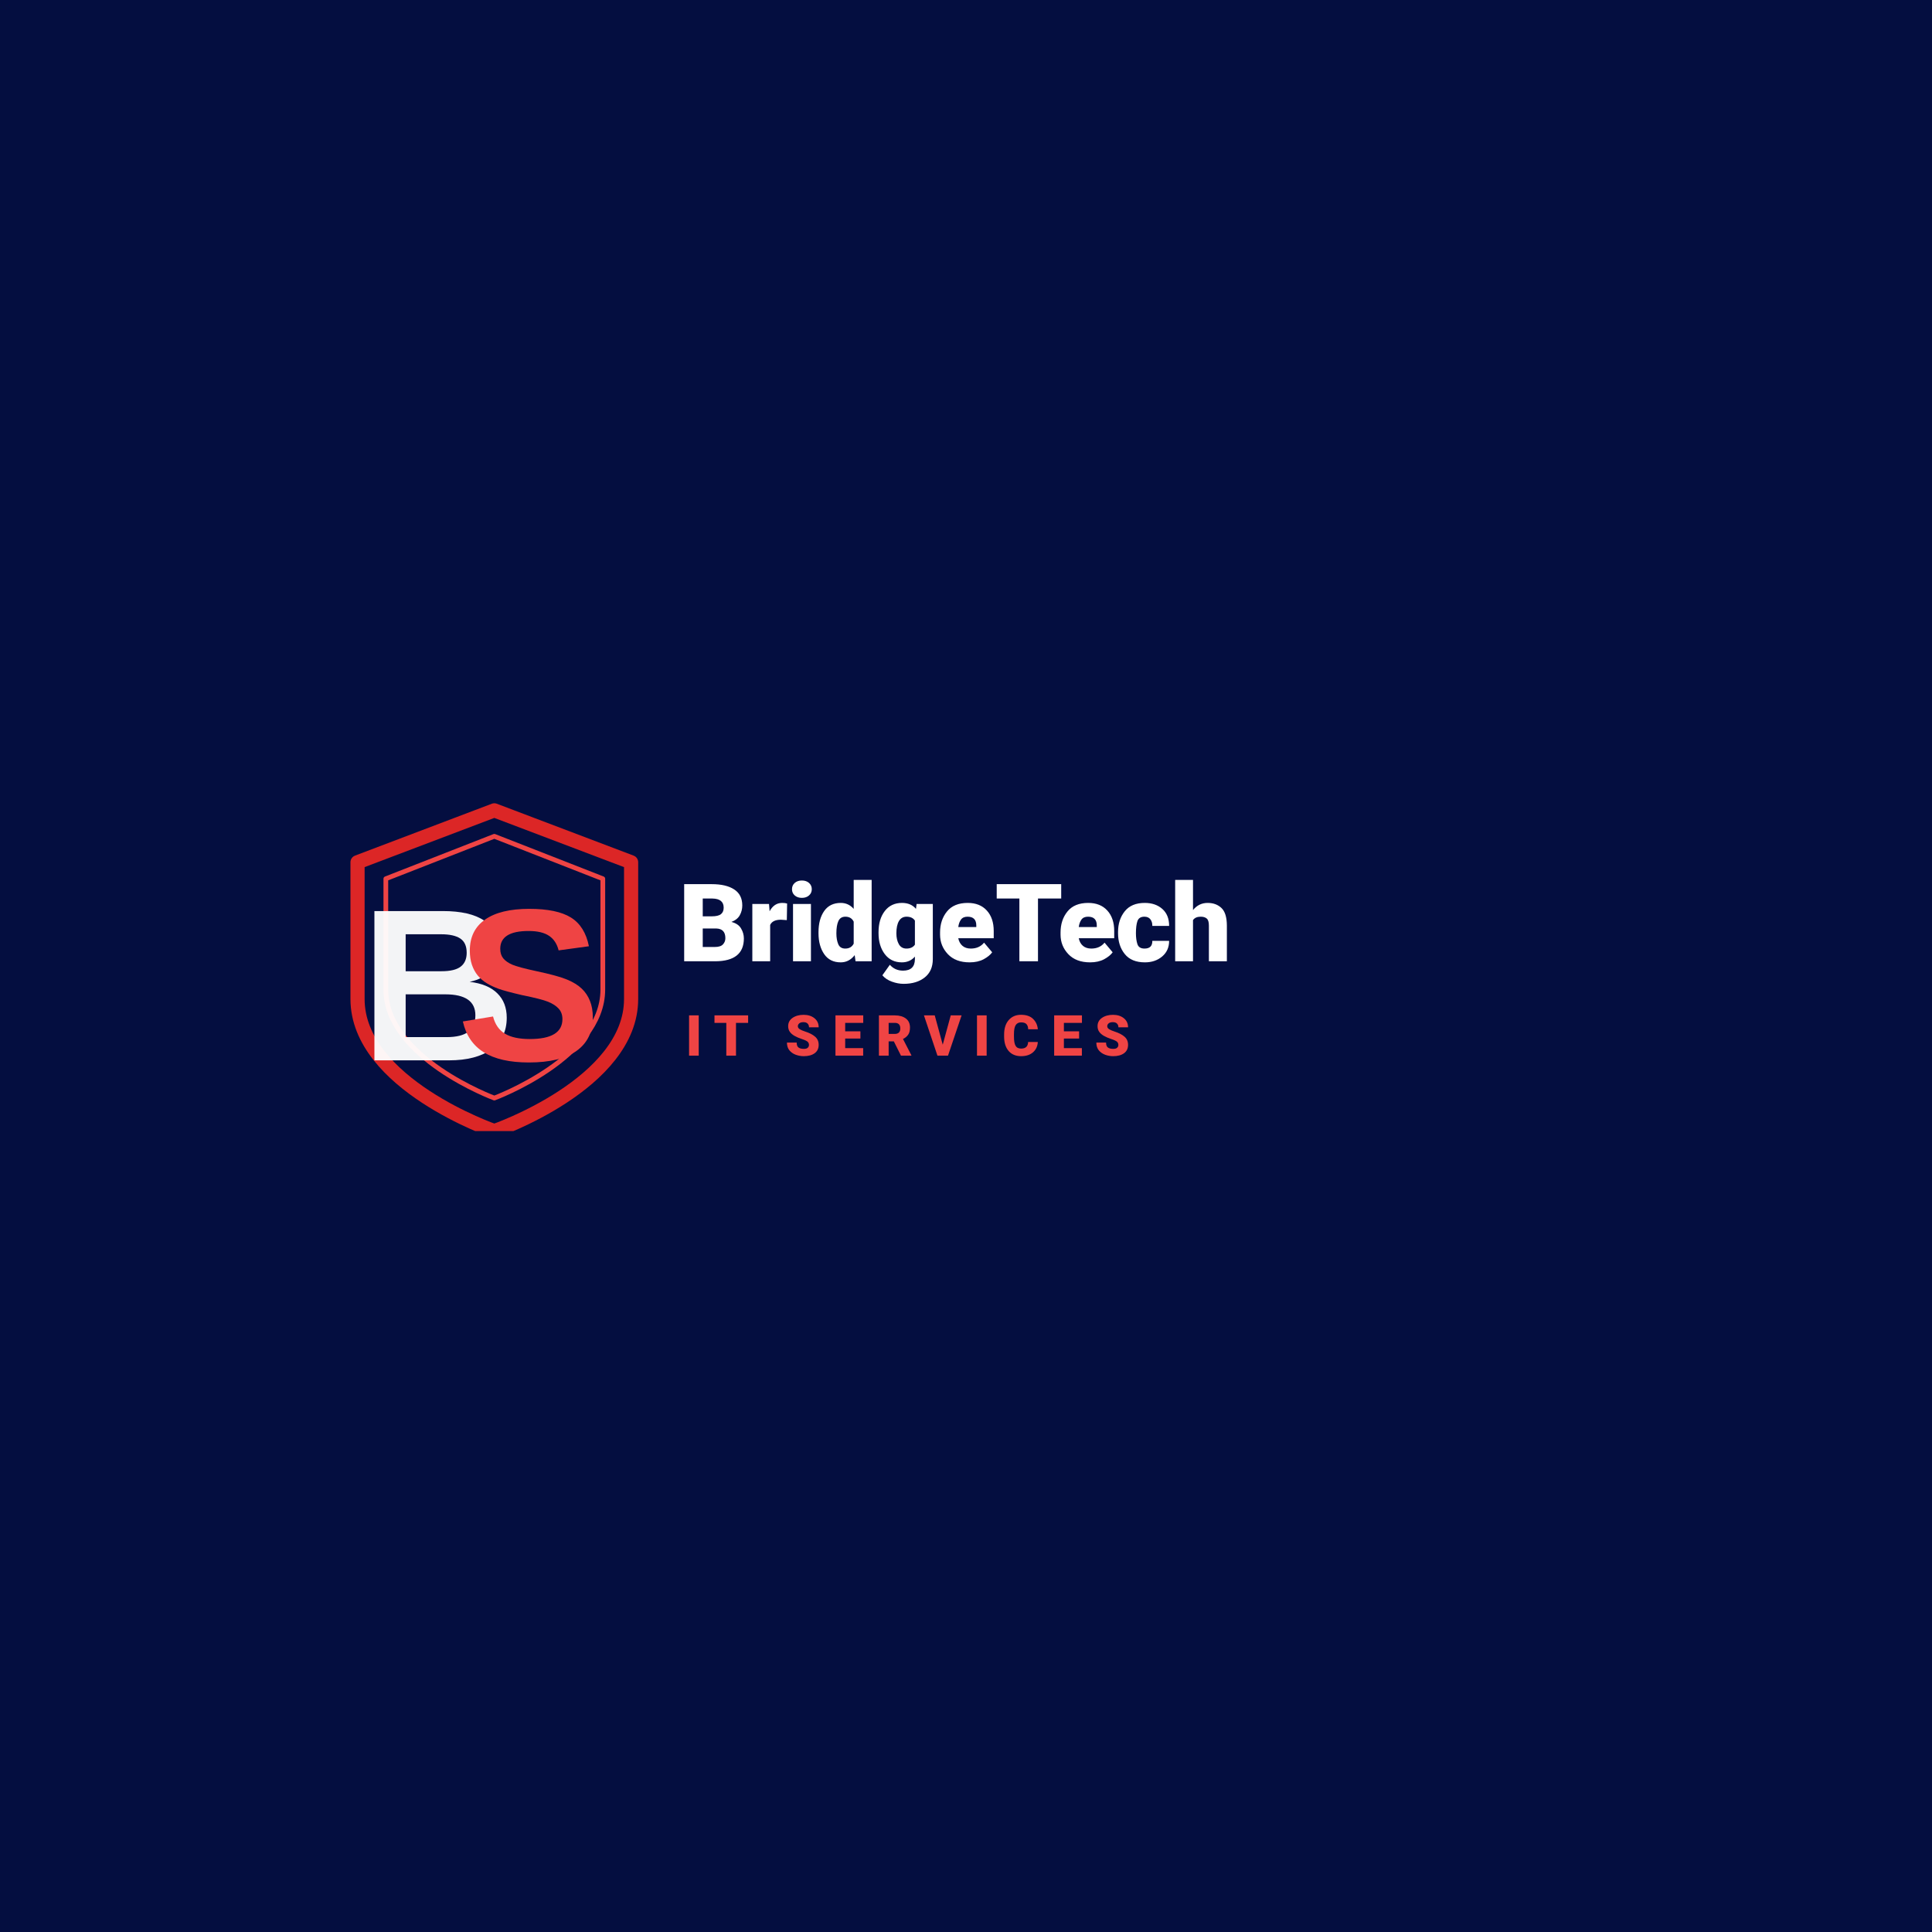
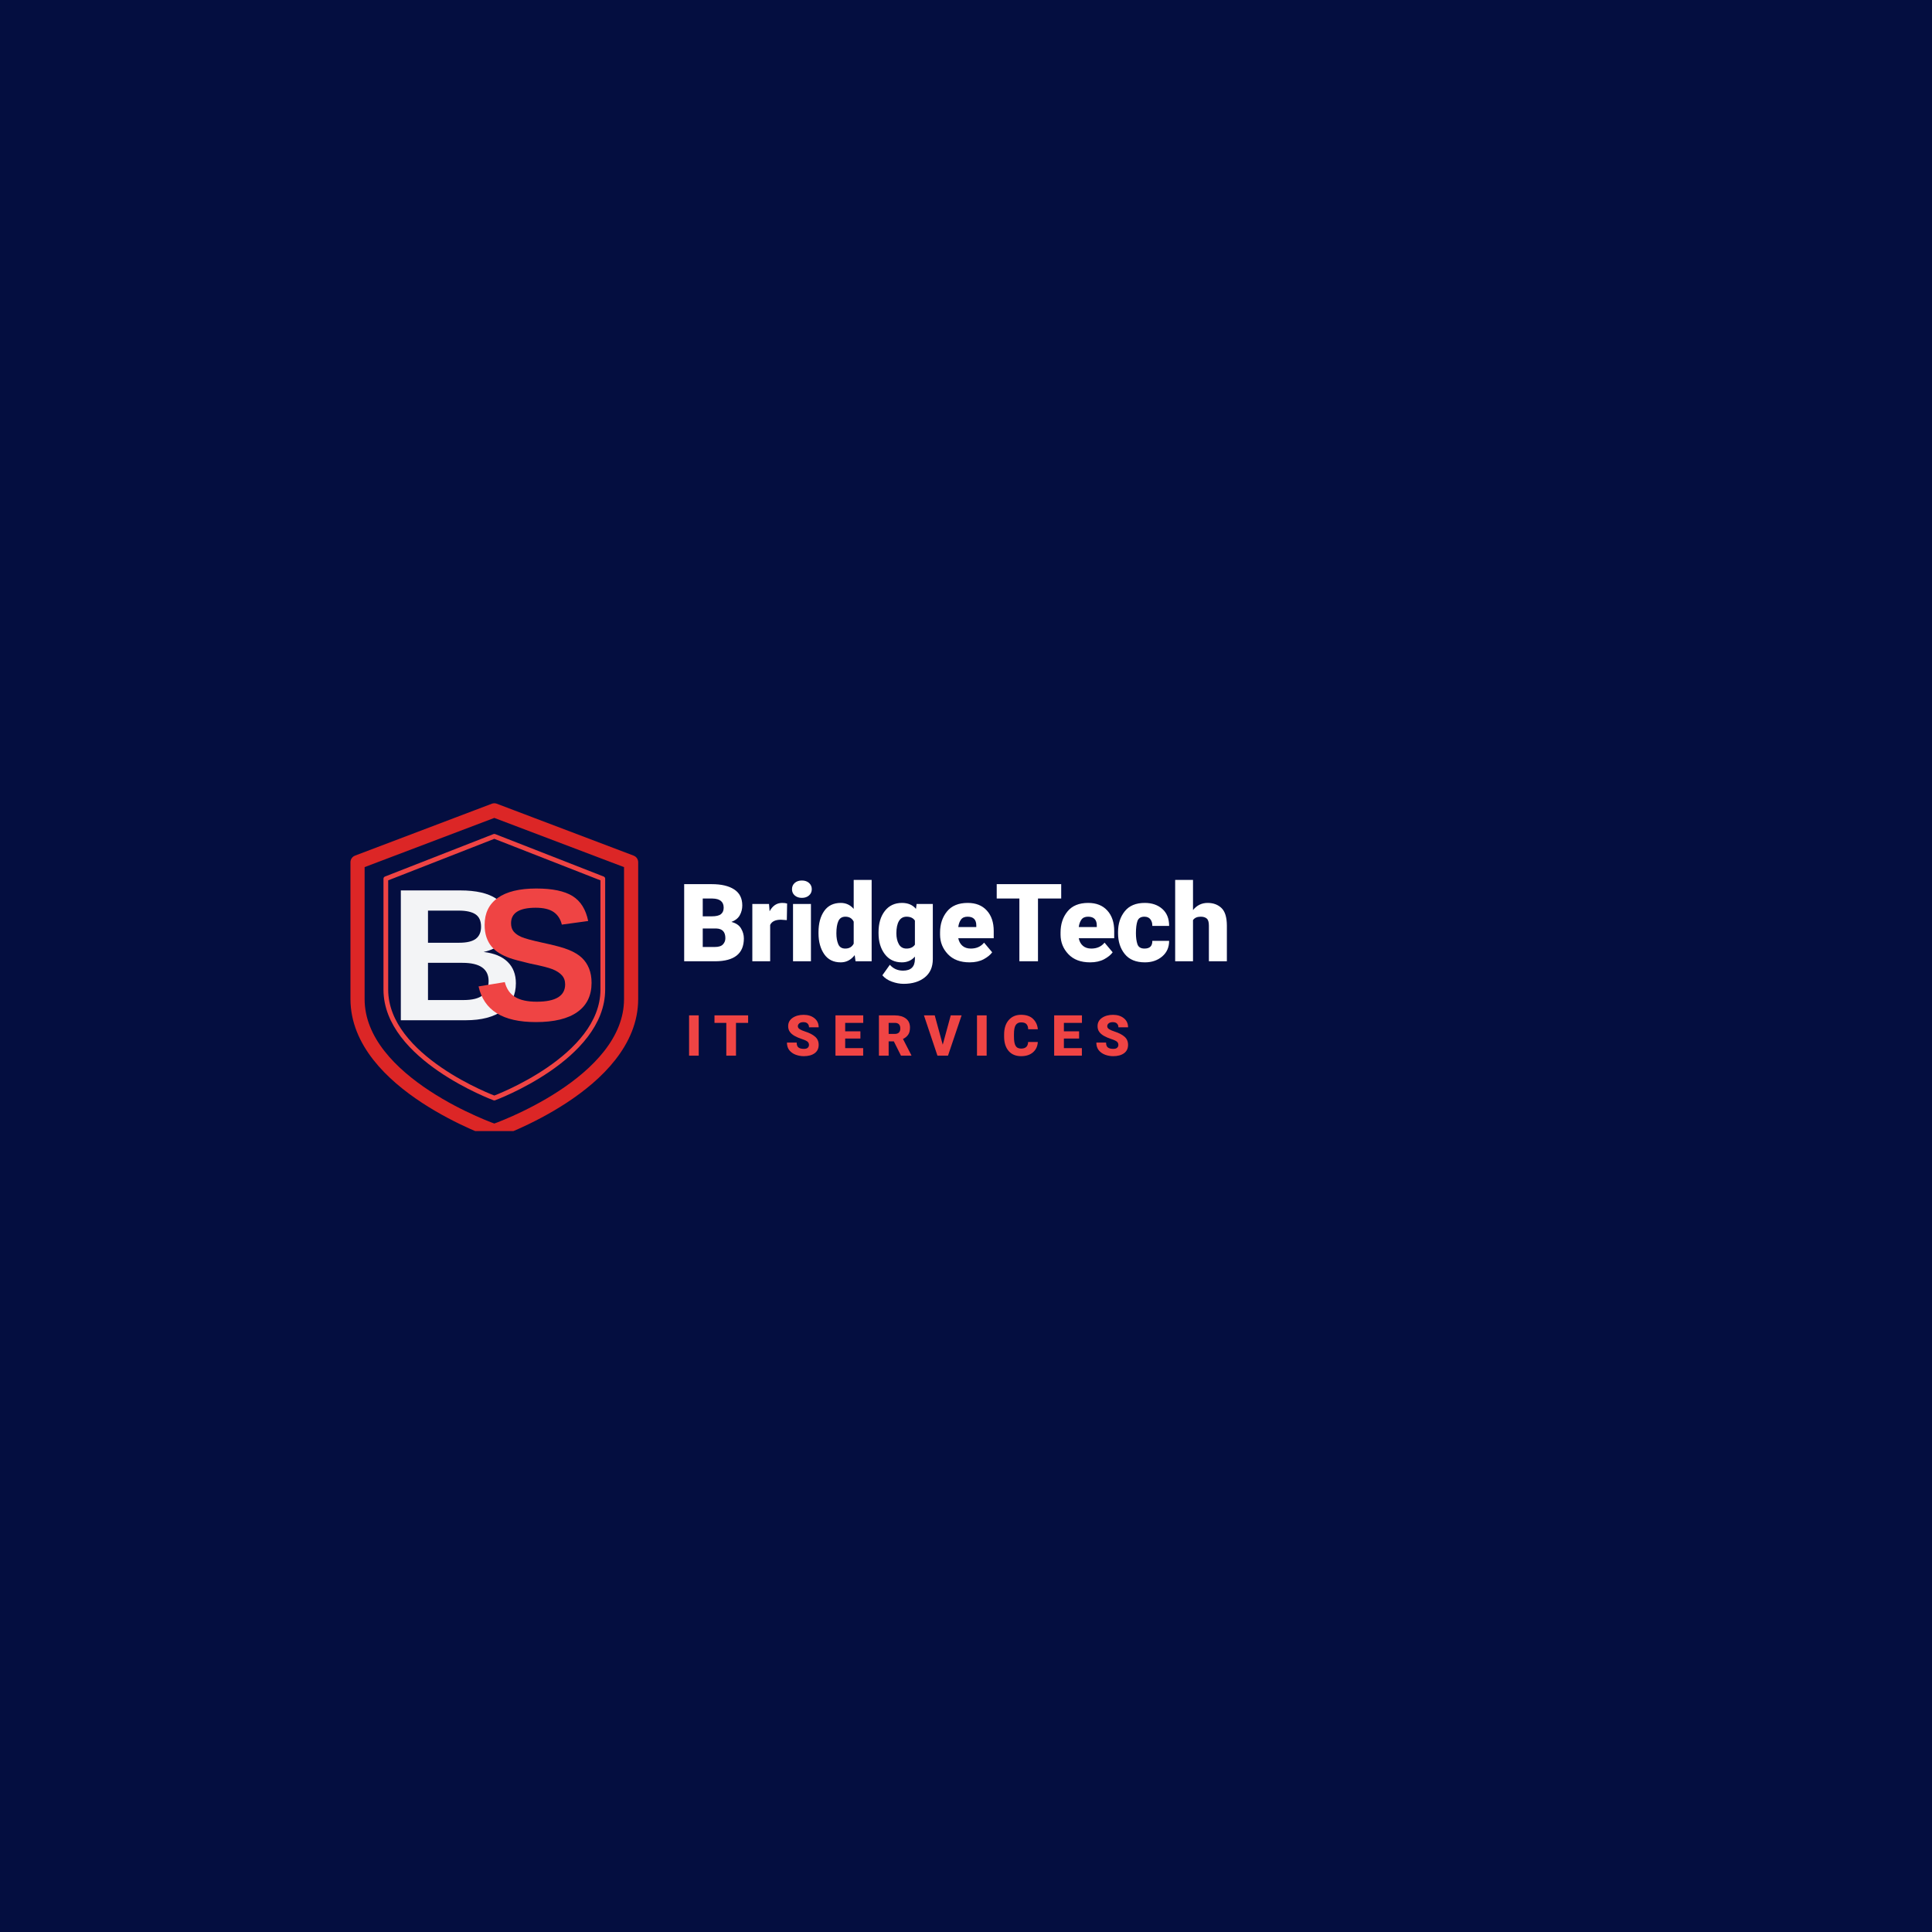
<svg xmlns="http://www.w3.org/2000/svg" width="2048" height="2048" viewBox="0 0 2048 2048" fill="none">
  <rect width="2048" height="2048" fill="#040e40" />
  <g transform="translate(349, 849)">
    <svg width="1350" height="350" viewBox="0 0 540 140" fill="none">
      <path d="M70 4 L128 26 L128 84 C128 120 70 140 70 140 C70 140 12 120 12 84 L12 26 Z" fill="#040e40" stroke="#dc2626" stroke-width="6" stroke-linejoin="round" />
      <path d="M70 15 L116 33 L116 80 C116 109 70 126 70 126 C70 126 24 109 24 80 L24 33 Z" fill="none" stroke="#ef4444" stroke-width="2" stroke-linejoin="round" />
-       <text x="13" y="110" font-family="'Arial Black','Arial',sans-serif" font-weight="900" font-size="92" fill="#ffffff" opacity="0.95">B</text>
-       <text x="54" y="110" font-family="'Arial Black','Arial',sans-serif" font-weight="900" font-size="92" fill="#ef4444">S</text>
+       <text x="25" y="93" font-family="'Arial Black','Arial',sans-serif" font-weight="900" font-size="80" fill="#ffffff" opacity="0.95">B</text>
+       <text x="61" y="93" font-family="'Arial Black','Arial',sans-serif" font-weight="900" font-size="80" fill="#ef4444">S</text>
      <text x="148" y="68" font-family="-apple-system,BlinkMacSystemFont,'Segoe UI',Roboto,'Helvetica Neue',Arial,sans-serif" font-weight="900" font-size="46" fill="#ffffff" letter-spacing="-0.5">BridgeTech</text>
      <text x="151" y="108" font-family="-apple-system,BlinkMacSystemFont,'Segoe UI',Roboto,'Helvetica Neue',Arial,sans-serif" font-weight="800" font-size="24" fill="#ef4444" letter-spacing="5">IT SERVICES</text>
    </svg>
  </g>
</svg>
